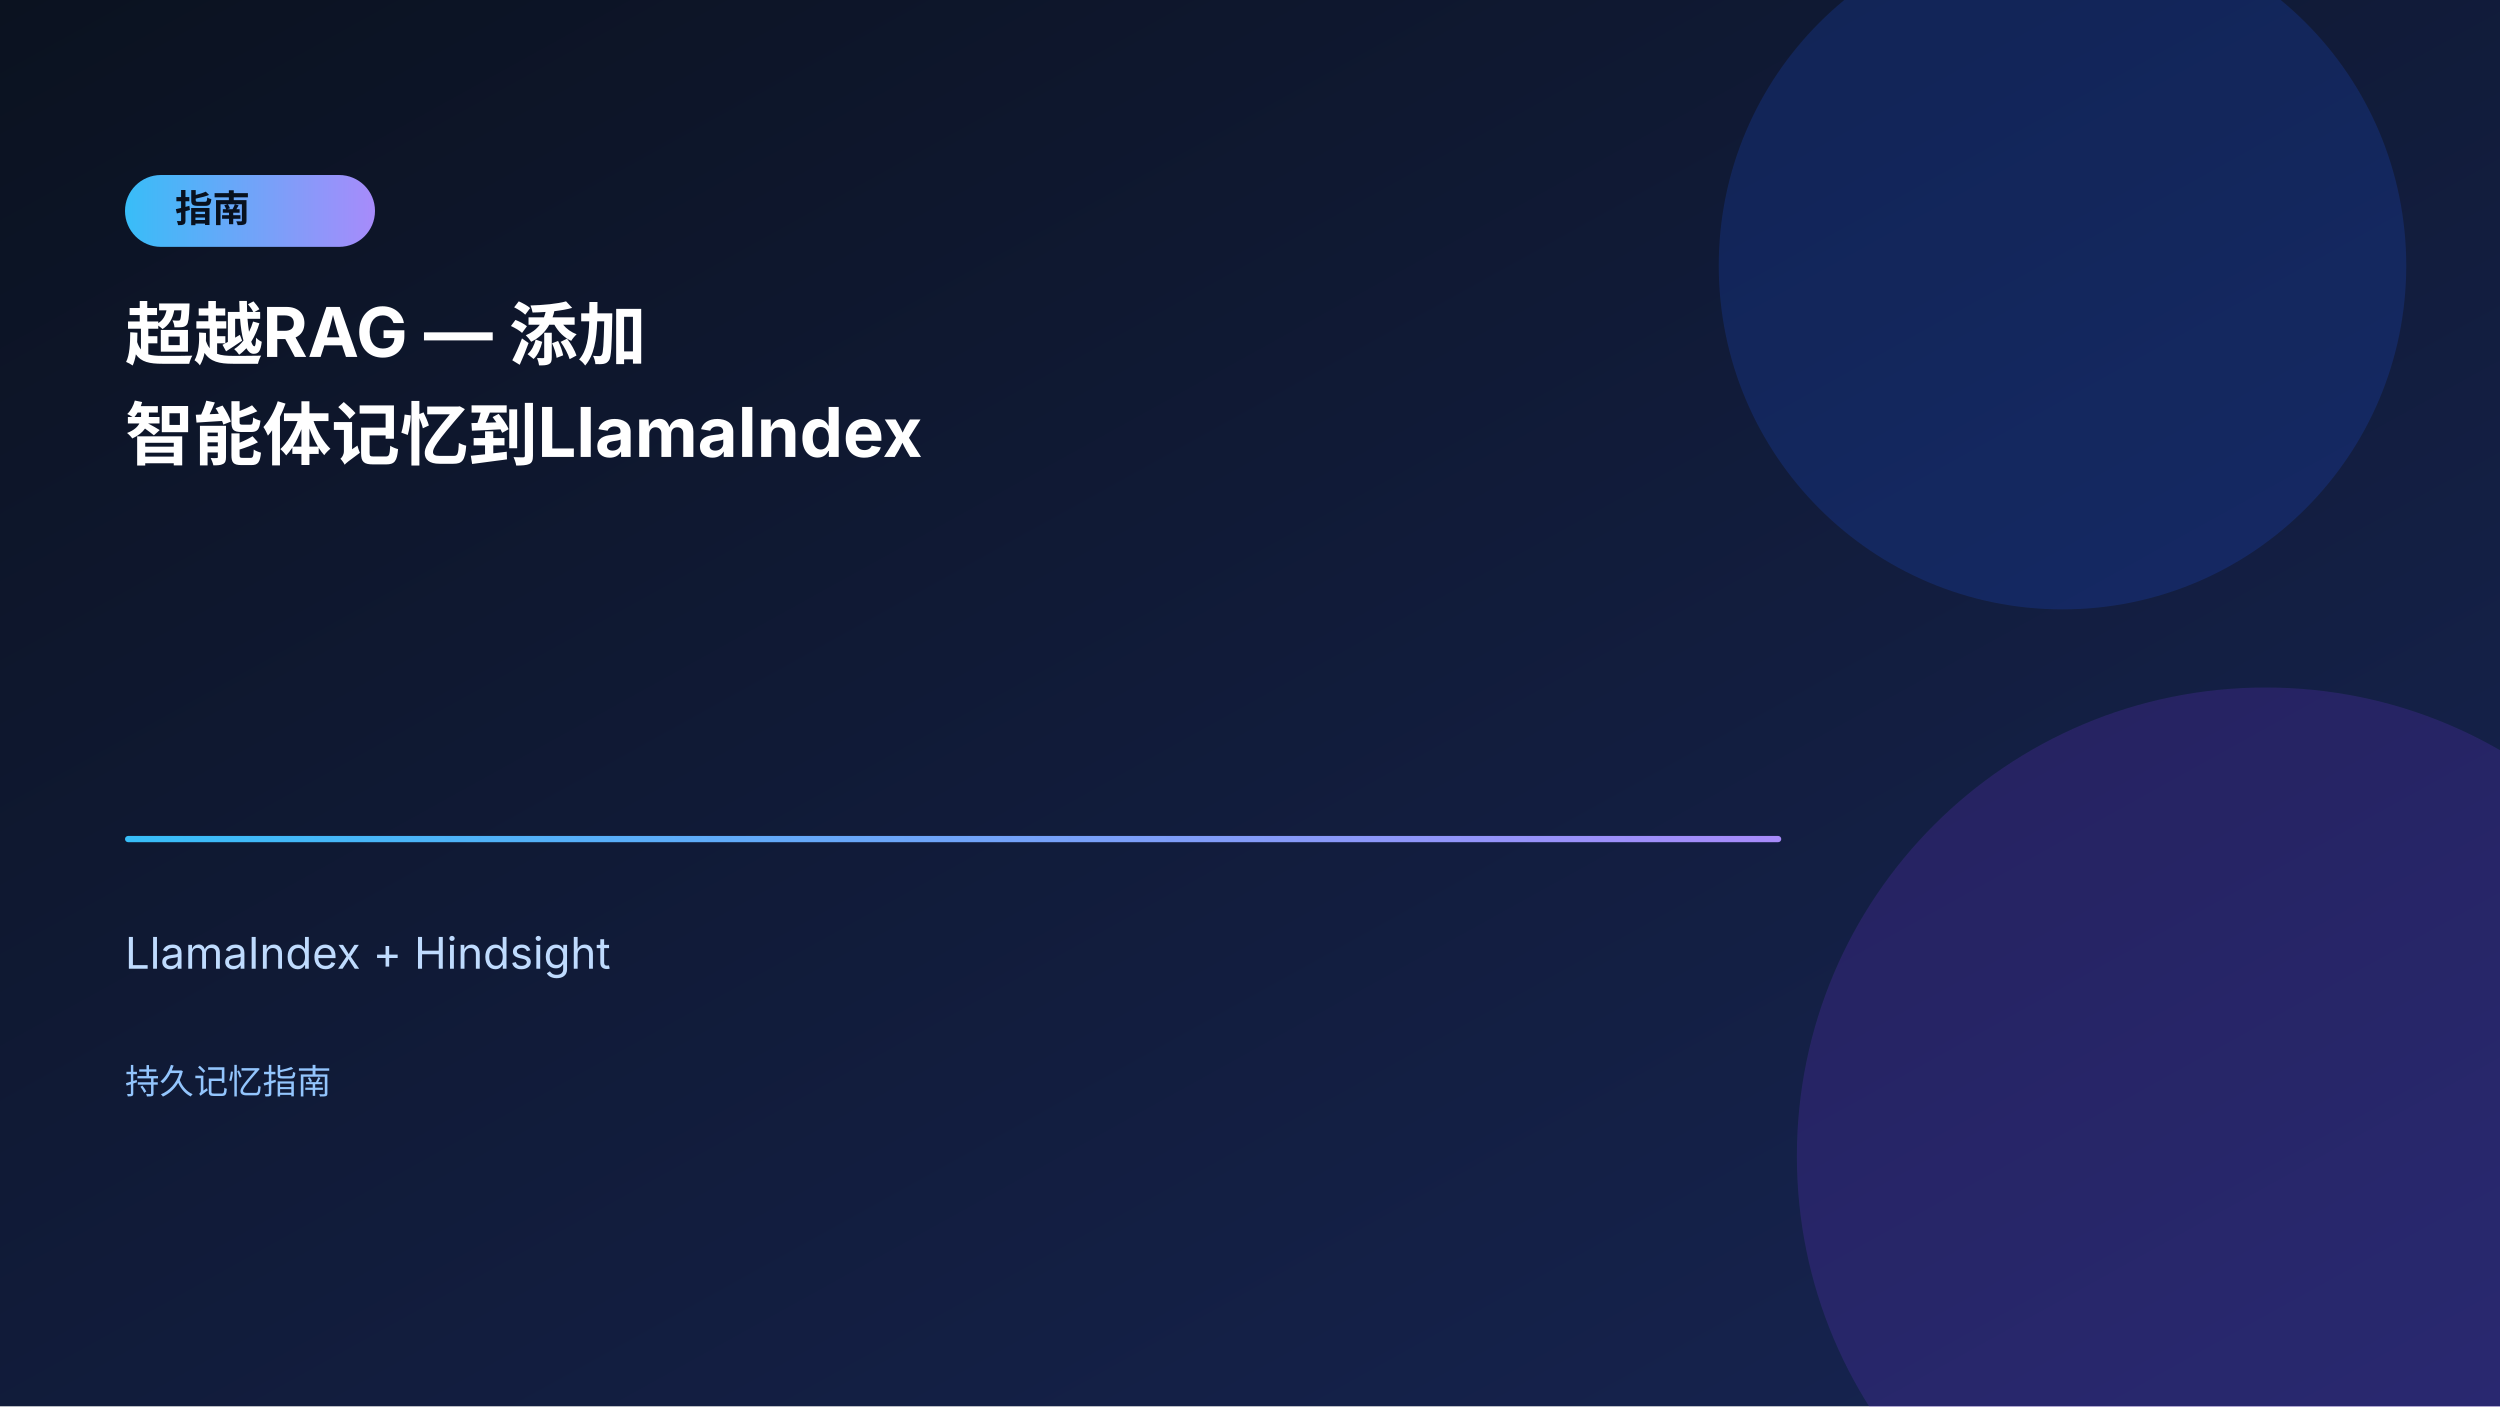
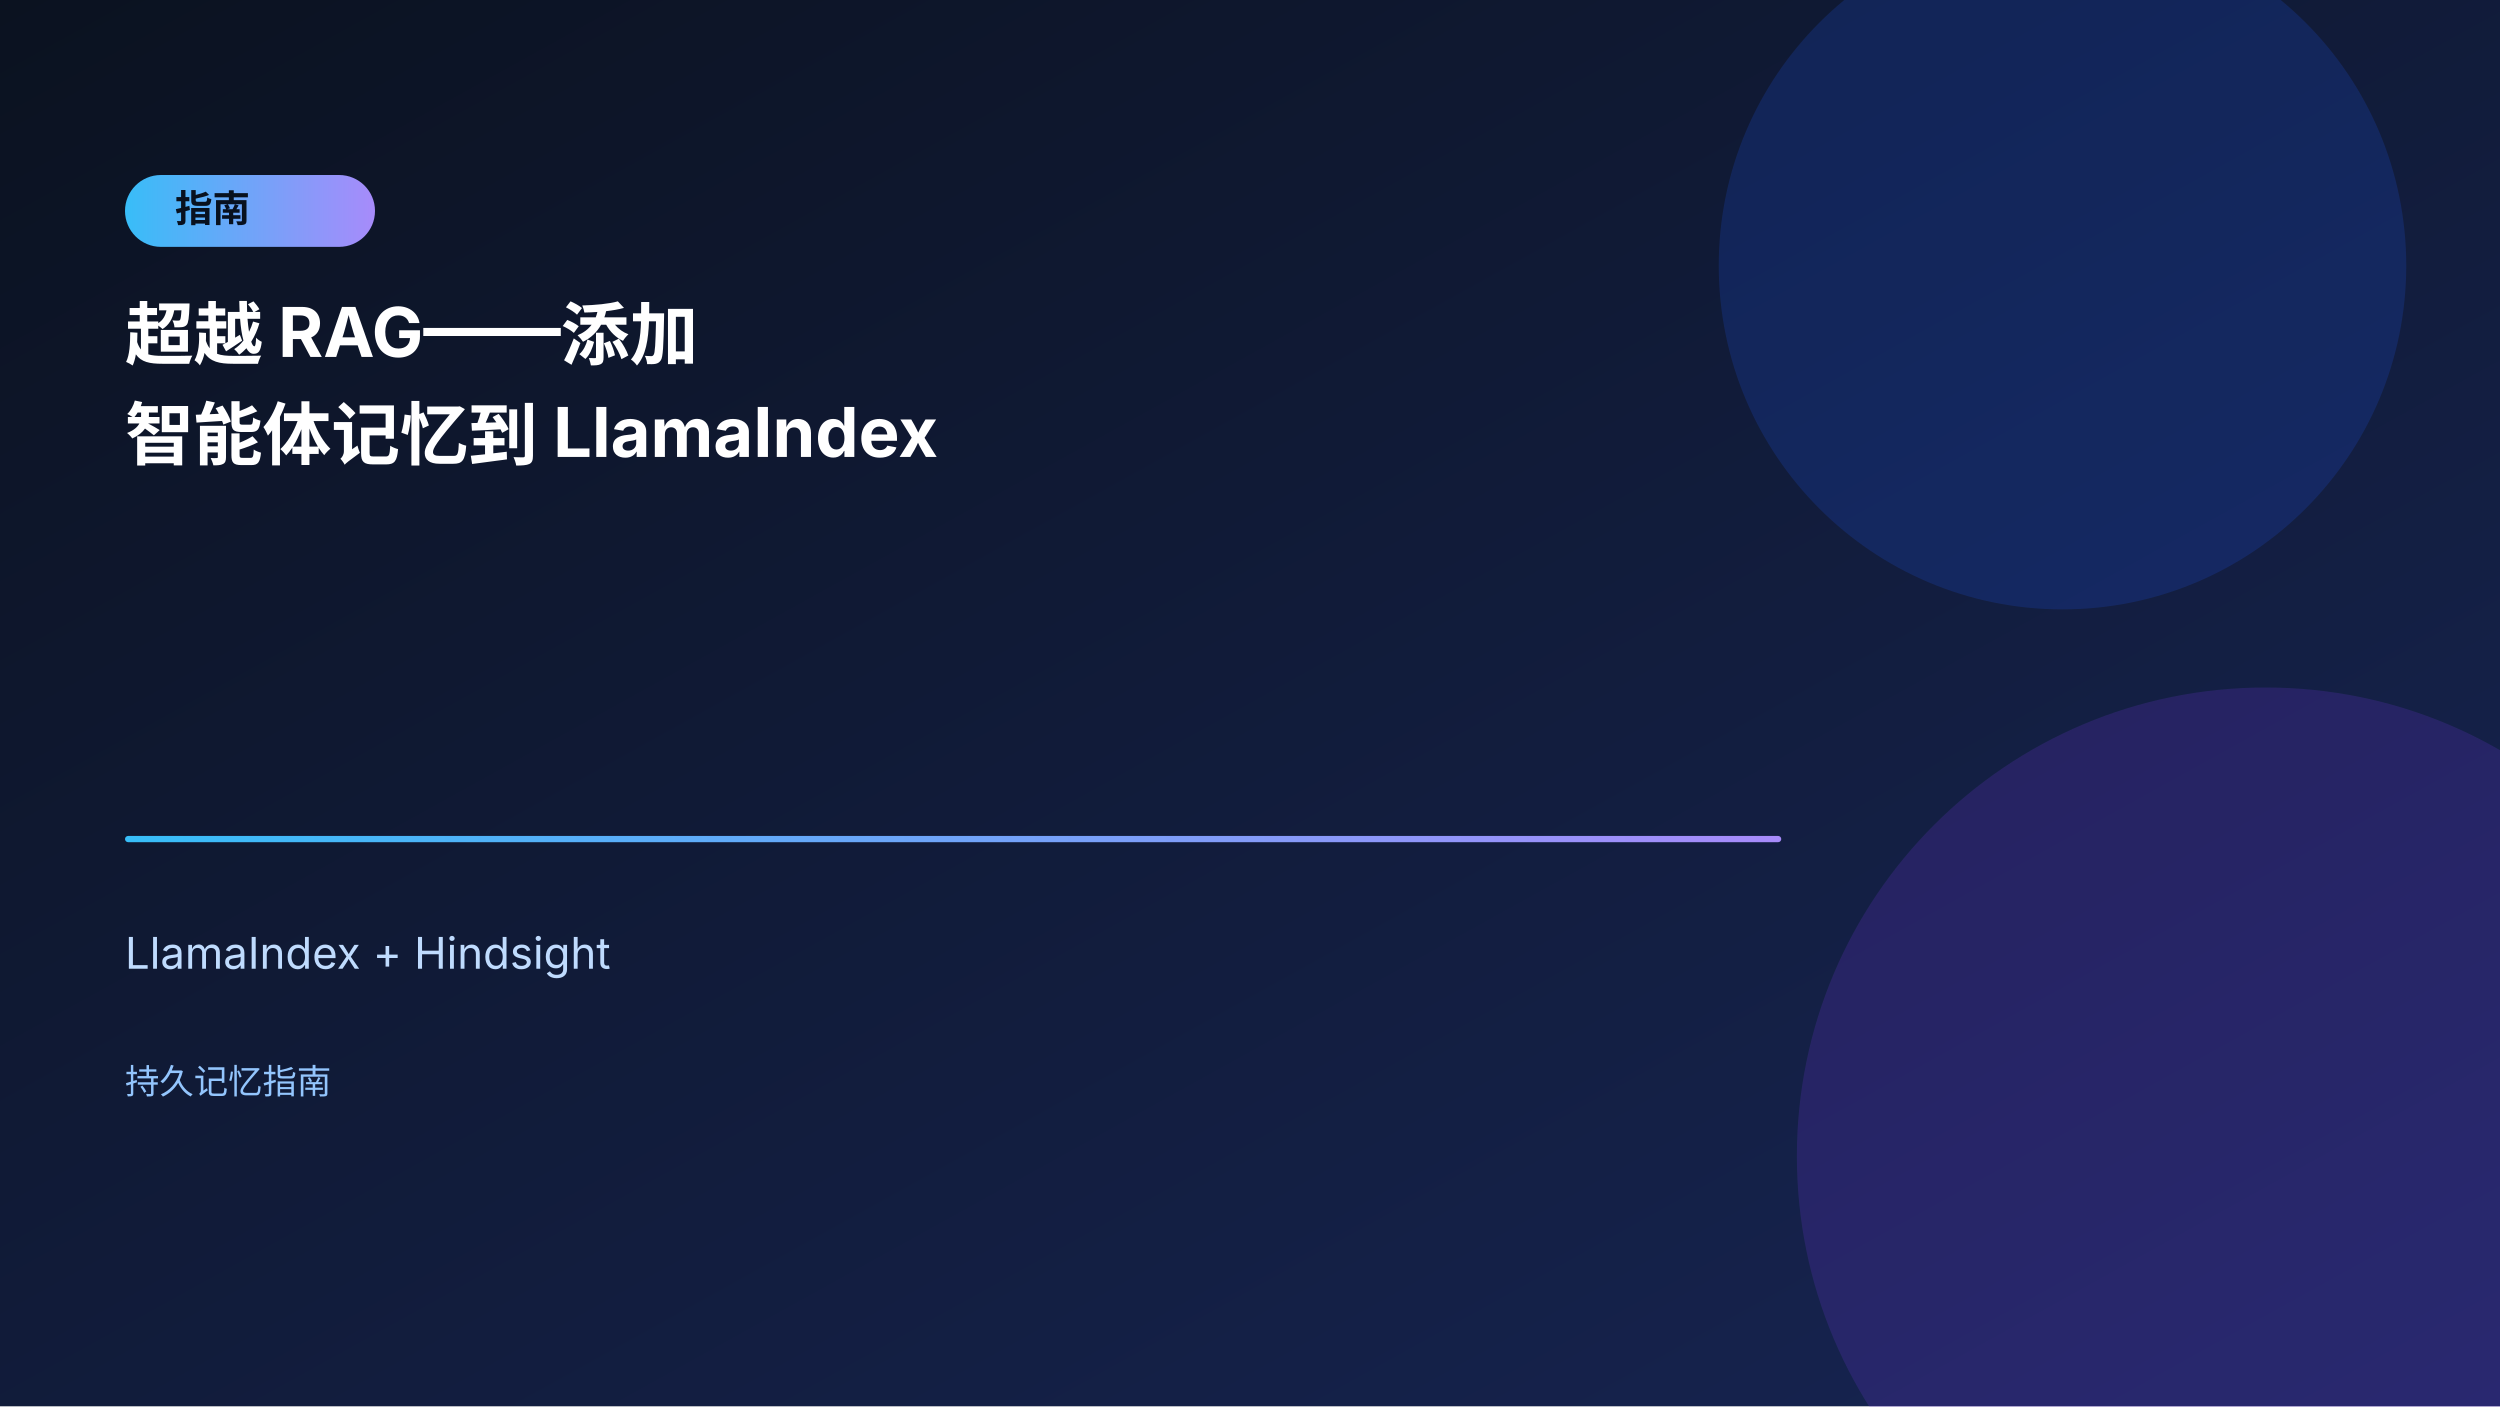
- <svg xmlns="http://www.w3.org/2000/svg" width="1600" height="900" viewBox="0 0 1600 900" role="img" aria-label="Guide: Beyond RAG — Adding Agent Memory to LlamaIndex">
+ <svg xmlns="http://www.w3.org/2000/svg" width="1600" height="900" viewBox="0 0 1600 900" role="img" aria-label="指南：超越 RAG——为 LlamaIndex 添加智能体记忆">
  <defs>
    <linearGradient id="bg" x1="0" y1="0" x2="1" y2="1">
      <stop offset="0%" stop-color="#0b1220" />
      <stop offset="100%" stop-color="#172554" />
    </linearGradient>
    <linearGradient id="accent" x1="0" y1="0" x2="1" y2="0">
      <stop offset="0%" stop-color="#38bdf8" />
      <stop offset="100%" stop-color="#a78bfa" />
    </linearGradient>
  </defs>
  <rect width="1600" height="900" fill="url(#bg)" />
  <circle cx="1320" cy="170" r="220" fill="#1d4ed8" opacity="0.22" />
  <circle cx="1450" cy="740" r="300" fill="#7c3aed" opacity="0.18" />
  <rect x="80" y="112" width="160" height="46" rx="23" fill="url(#accent)" />
  <text x="112" y="142" font-family="Inter, Arial, sans-serif" font-size="24" font-weight="800" fill="#08111f">指南</text>
-   <text x="80" y="230" font-family="Inter, Arial, sans-serif" font-size="44" font-weight="700" fill="#ffffff">超越RAG — 添加</text>
-   <text x="80" y="294" font-family="Inter, Arial, sans-serif" font-size="44" font-weight="700" fill="#ffffff">智能体记忆到LlamaIndex</text>
+   <text x="80" y="230" font-family="Inter, Arial, sans-serif" font-size="44" font-weight="700" fill="#ffffff">超越 RAG——添加</text>
+   <text x="80" y="294" font-family="Inter, Arial, sans-serif" font-size="44" font-weight="700" fill="#ffffff">智能体记忆到 LlamaIndex</text>
  <rect x="80" y="535" width="1060" height="4" rx="2" fill="url(#accent)" />
  <text x="80" y="620" font-family="Inter, Arial, sans-serif" font-size="28" fill="#bfdbfe">LlamaIndex + Hindsight</text>
  <text x="80" y="700" font-family="Inter, Arial, sans-serif" font-size="22" fill="#93c5fd">持久记忆指南</text>
</svg>
